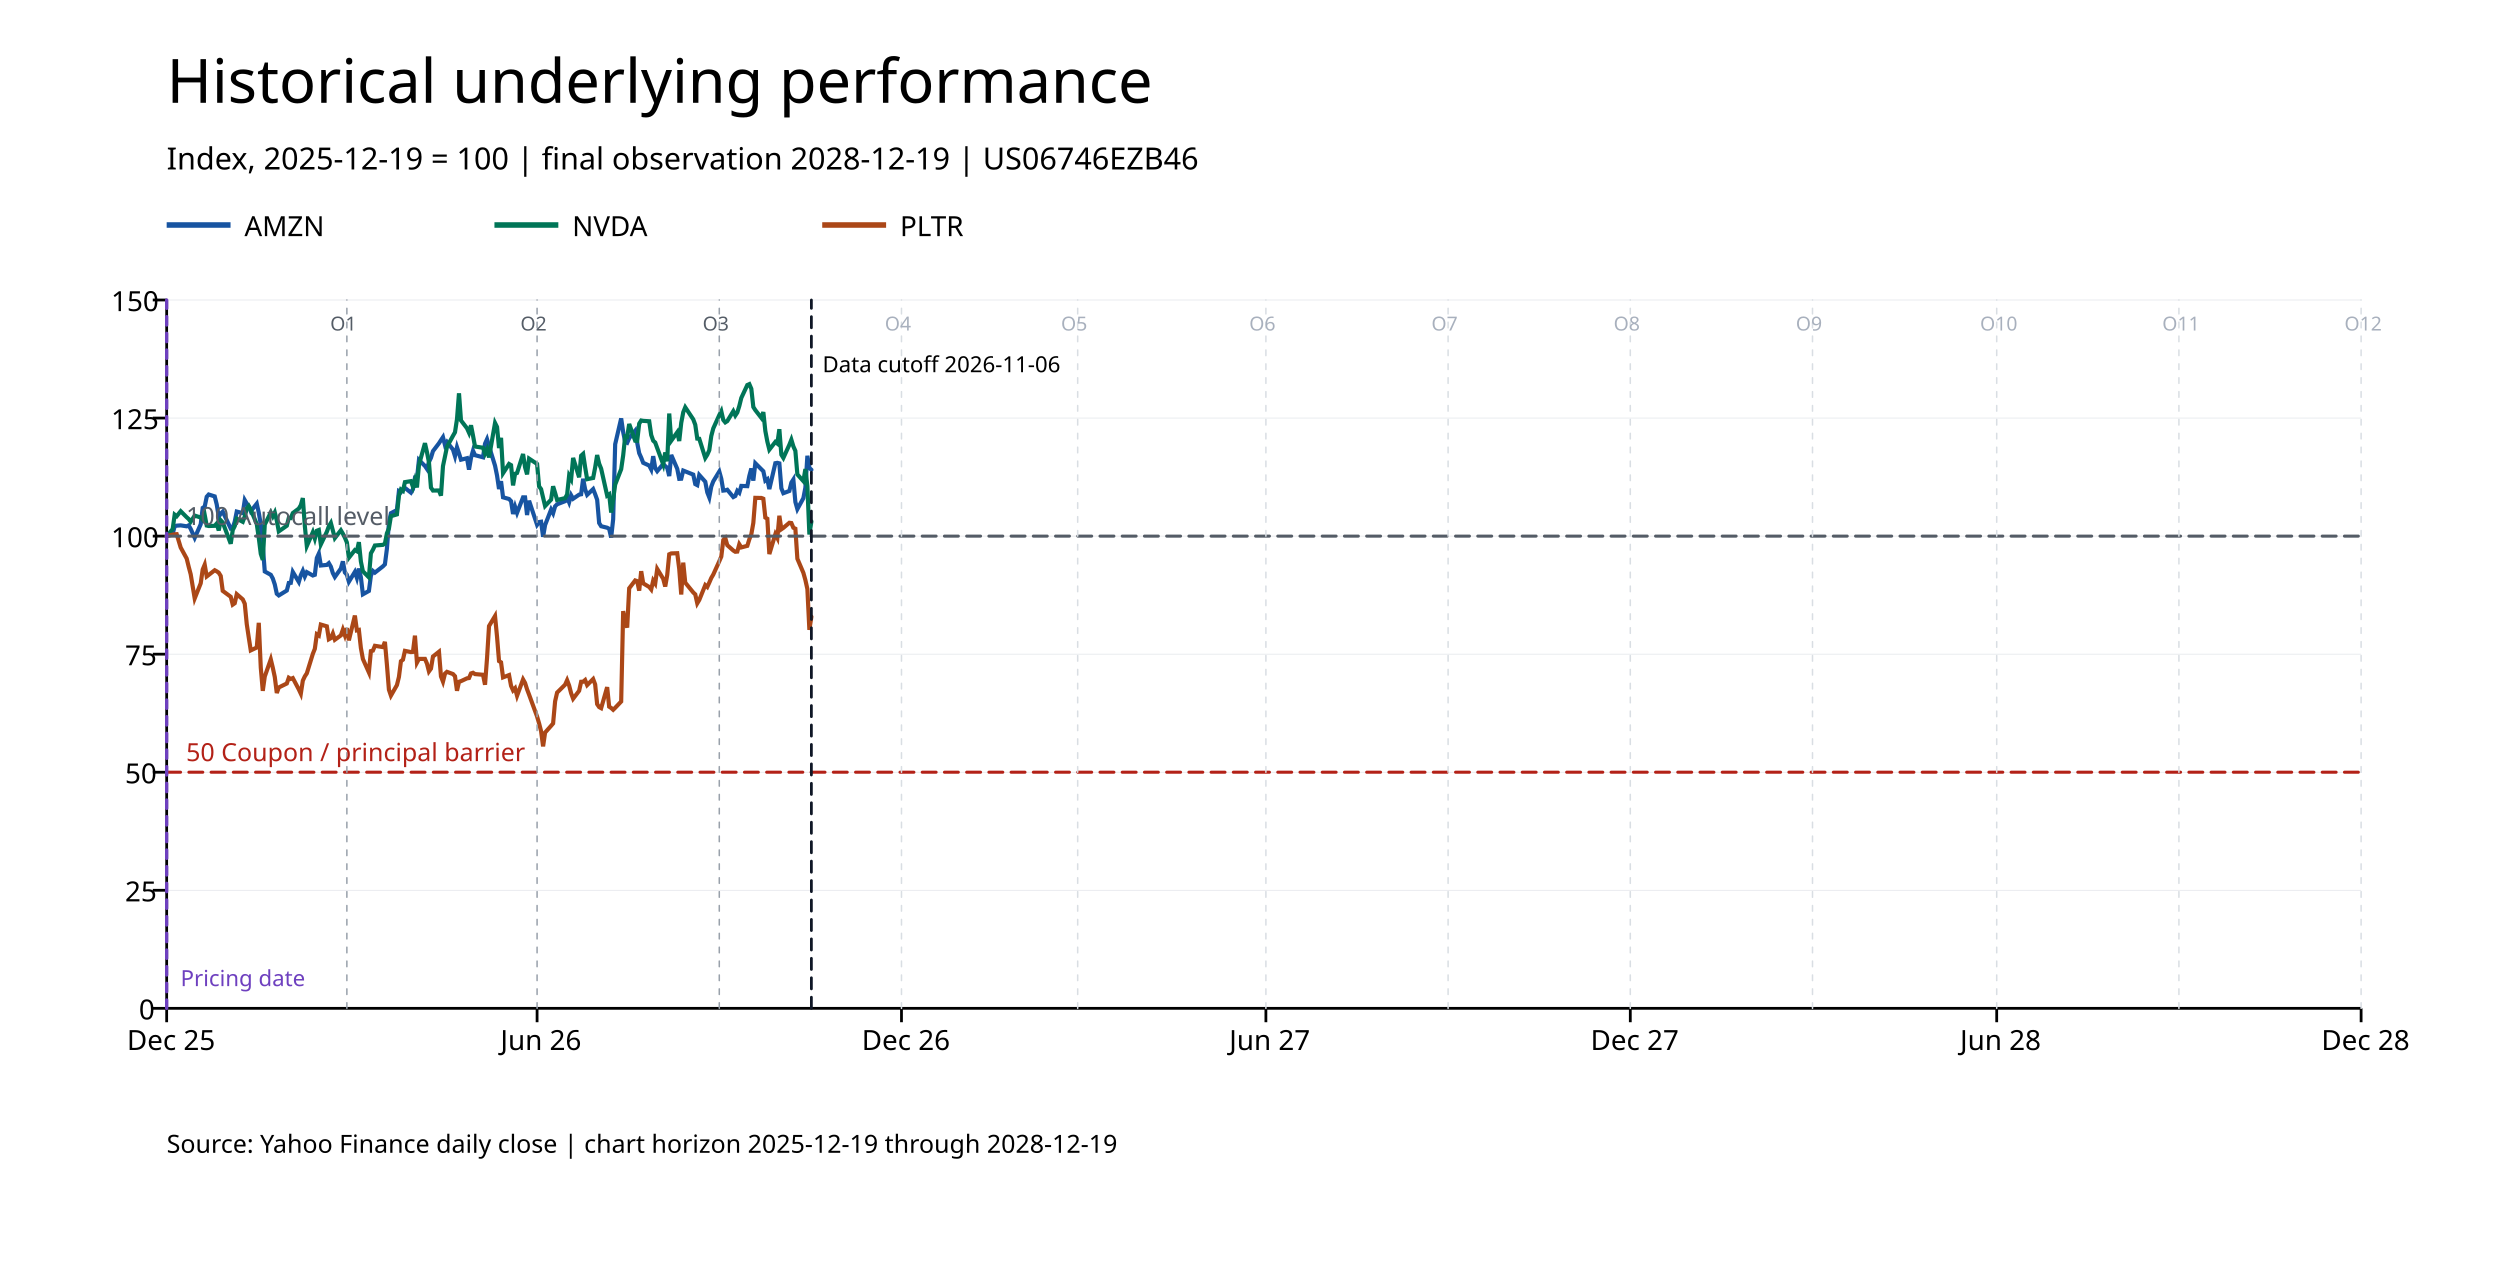
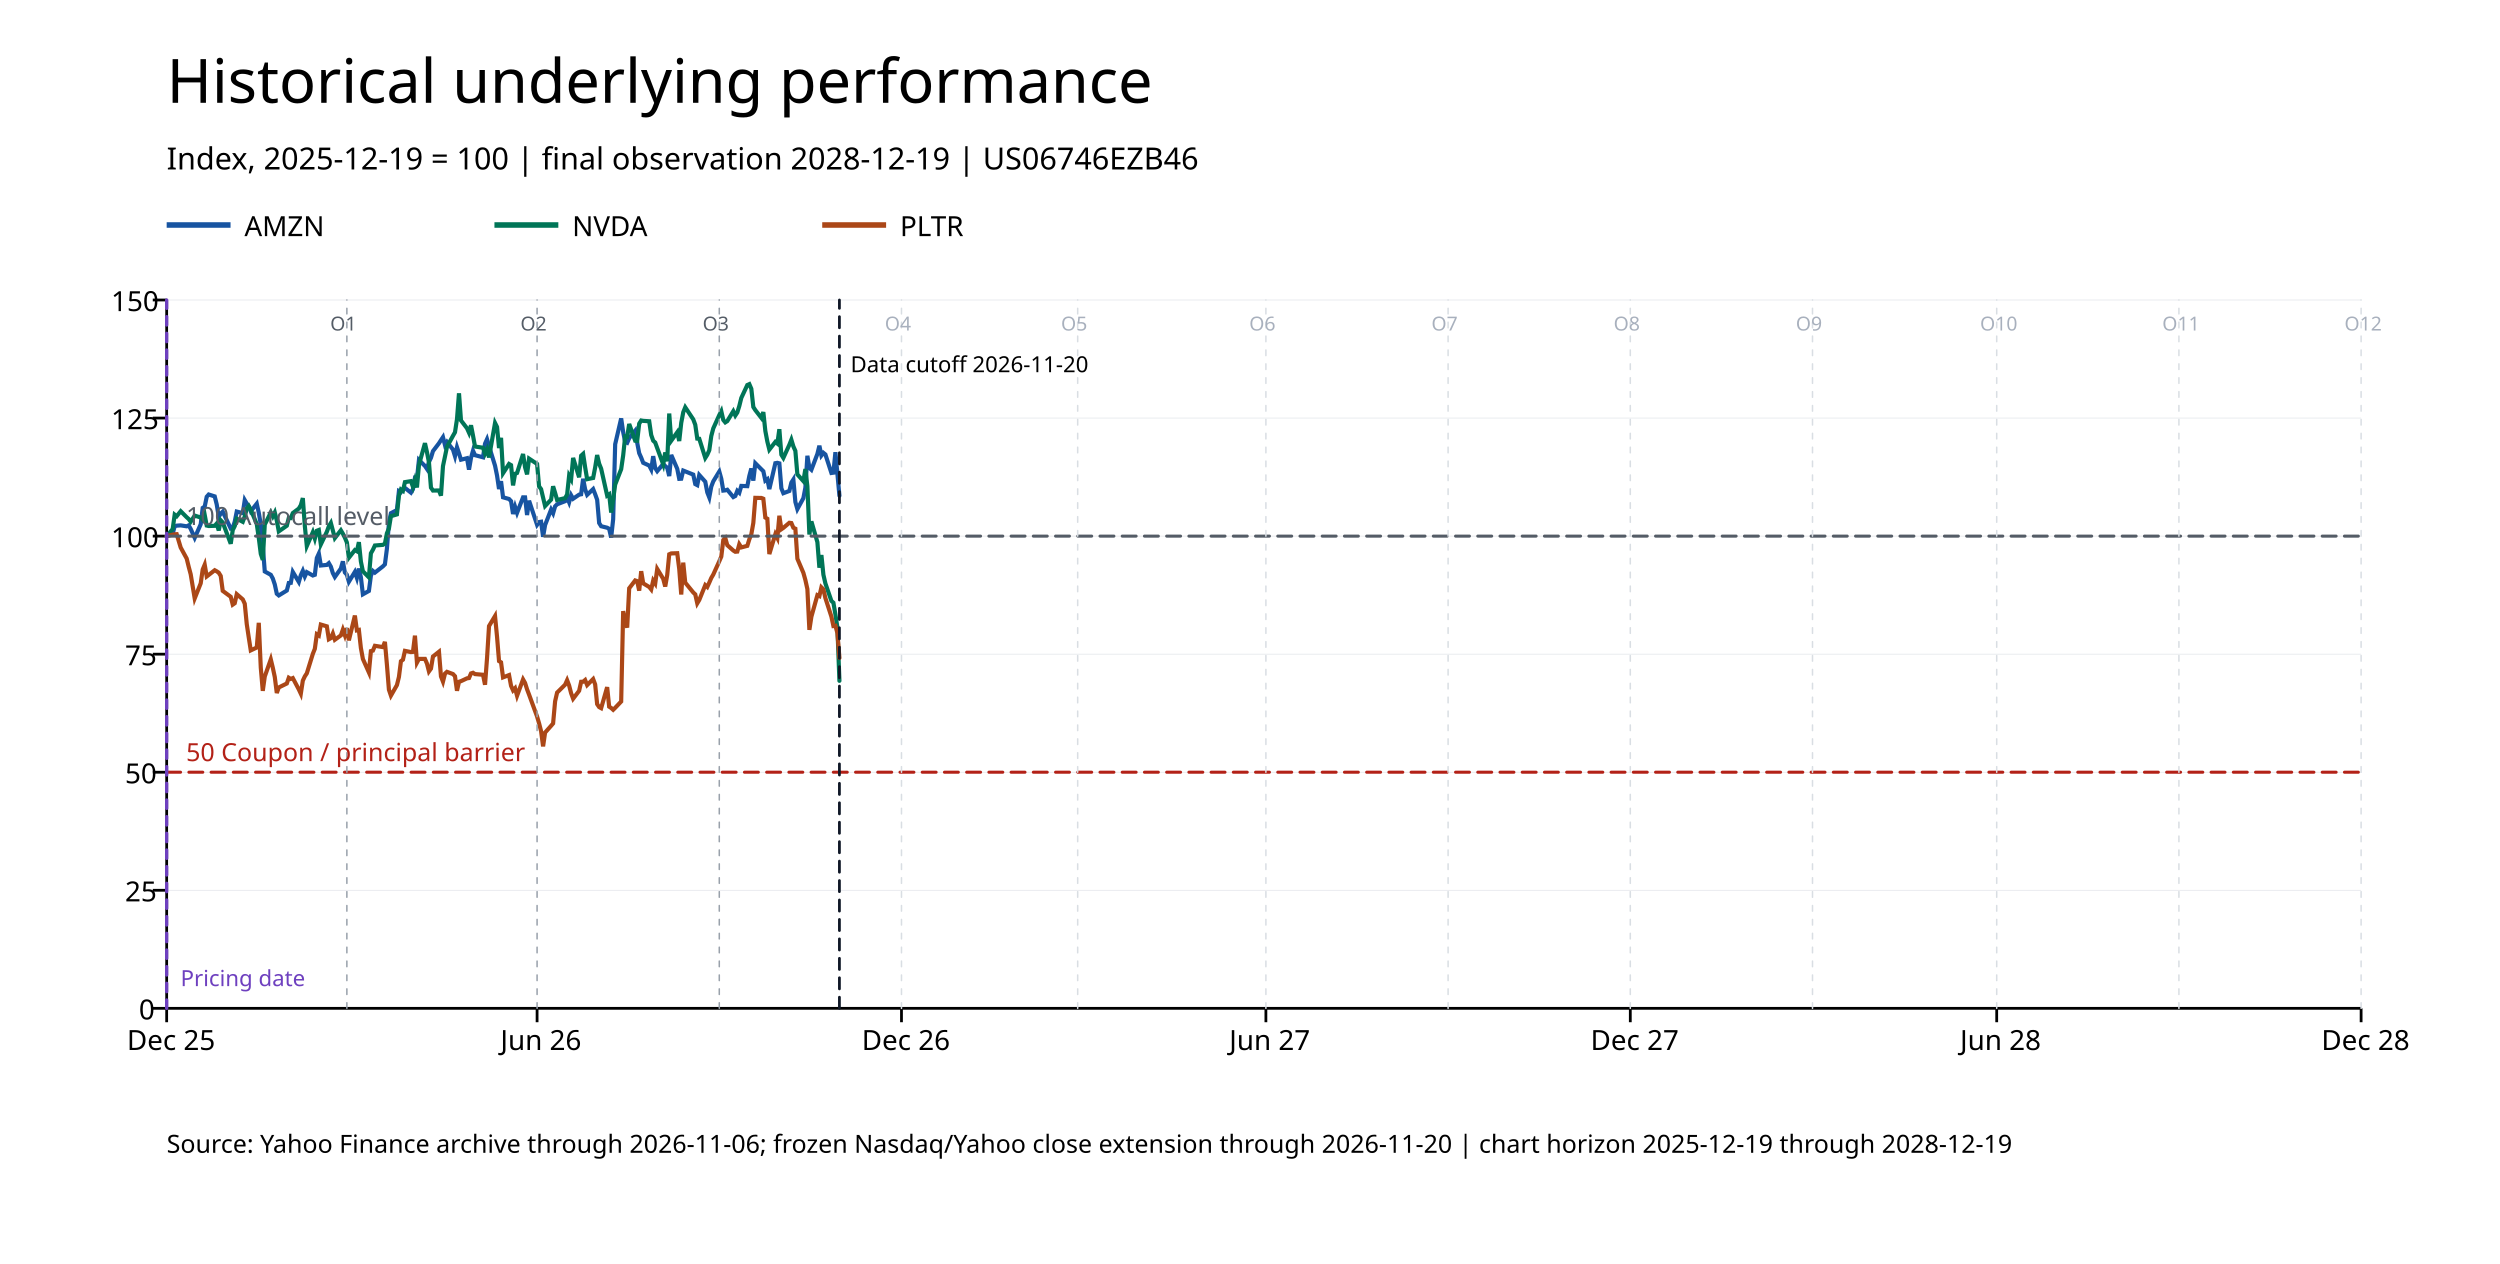
<svg xmlns="http://www.w3.org/2000/svg" width="900" height="455" preserveAspectRatio="xMinYMin meet" viewBox="0 0 900 455" version="1.0" fill-rule="evenodd">
  <clipPath id="clip">
    <rect x="0" y="0" width="900" height="455" />
  </clipPath>
  <g id="group" transform="scale(1,-1) translate(0,-455)" style="clip-path: url(#clip)">
    <g transform="">
      <rect x="0" y="0" width="900" height="455" style="stroke: none; stroke-linecap: butt; stroke-width: 1; fill: rgb(100%,100%,100%); fill-rule: evenodd;" />
      <text x="60" y="418" style="font-family: Helvetica-Bold; font-size: 22px;fill: rgb(0%,0%,0%); stroke:none;" transform="translate(0,836) scale(1,-1)">Historical underlying performance</text>
      <text x="60" y="394" style="font-family: Times-Roman; font-size: 11px;fill: rgb(0%,0%,0%); stroke:none;" transform="translate(0,788) scale(1,-1)">Index, 2025-12-19 = 100   |   final observation 2028-12-19   |   US06746EZB46</text>
      <path d="M 60,374 L 83,374 Z" style="stroke: rgb(9%,33%,63%); stroke-linecap: butt; stroke-width: 2;" />
      <text x="88" y="370" style="font-family: Times-Roman; font-size: 10px;fill: rgb(0%,0%,0%); stroke:none;" transform="translate(0,740) scale(1,-1)">AMZN</text>
      <path d="M 178,374 L 201,374 Z" style="stroke: rgb(0%,46%,34%); stroke-linecap: butt; stroke-width: 2;" />
      <text x="206" y="370" style="font-family: Times-Roman; font-size: 10px;fill: rgb(0%,0%,0%); stroke:none;" transform="translate(0,740) scale(1,-1)">NVDA</text>
      <path d="M 296,374 L 319,374 Z" style="stroke: rgb(67%,28%,9%); stroke-linecap: butt; stroke-width: 2;" />
      <text x="324" y="370" style="font-family: Times-Roman; font-size: 10px;fill: rgb(0%,0%,0%); stroke:none;" transform="translate(0,740) scale(1,-1)">PLTR</text>
      <g transform="">
        <g transform="">
          <g transform="">
            <path d="M 60,92 L 850,92 Z" style="stroke: rgb(0%,0%,0%); stroke-linecap: butt; stroke-width: 1;" />
          </g>
          <g transform="">
            <path d="M 60,92 L 60,87 Z" style="stroke: rgb(0%,0%,0%); stroke-linecap: butt; stroke-width: 1;" />
            <path d="M 193.349,92 L 193.349,87 Z" style="stroke: rgb(0%,0%,0%); stroke-linecap: butt; stroke-width: 1;" />
            <path d="M 324.535,92 L 324.535,87 Z" style="stroke: rgb(0%,0%,0%); stroke-linecap: butt; stroke-width: 1;" />
            <path d="M 455.721,92 L 455.721,87 Z" style="stroke: rgb(0%,0%,0%); stroke-linecap: butt; stroke-width: 1;" />
            <path d="M 586.907,92 L 586.907,87 Z" style="stroke: rgb(0%,0%,0%); stroke-linecap: butt; stroke-width: 1;" />
            <path d="M 718.814,92 L 718.814,87 Z" style="stroke: rgb(0%,0%,0%); stroke-linecap: butt; stroke-width: 1;" />
            <path d="M 850,92 L 850,87 Z" style="stroke: rgb(0%,0%,0%); stroke-linecap: butt; stroke-width: 1;" />
          </g>
          <g transform="">
            <g transform=" matrix(1,0,0,1,60,87)">
              <text x="-14.3" y="-10.0" style="font-family: Times-Roman; font-size: 10px;fill: rgb(0%,0%,0%); stroke:none;" transform="translate(0,-20) scale(1,-1)">Dec 25</text>
            </g>
            <g transform=" matrix(1,0,0,1,193.3485,87)">
              <text x="-13.195" y="-10.0" style="font-family: Times-Roman; font-size: 10px;fill: rgb(0%,0%,0%); stroke:none;" transform="translate(0,-20) scale(1,-1)">Jun 26</text>
            </g>
            <g transform=" matrix(1,0,0,1,324.5347,87)">
              <text x="-14.3" y="-10.0" style="font-family: Times-Roman; font-size: 10px;fill: rgb(0%,0%,0%); stroke:none;" transform="translate(0,-20) scale(1,-1)">Dec 26</text>
            </g>
            <g transform=" matrix(1,0,0,1,455.7208,87)">
              <text x="-13.195" y="-10.0" style="font-family: Times-Roman; font-size: 10px;fill: rgb(0%,0%,0%); stroke:none;" transform="translate(0,-20) scale(1,-1)">Jun 27</text>
            </g>
            <g transform=" matrix(1,0,0,1,586.9069,87)">
              <text x="-14.3" y="-10.0" style="font-family: Times-Roman; font-size: 10px;fill: rgb(0%,0%,0%); stroke:none;" transform="translate(0,-20) scale(1,-1)">Dec 27</text>
            </g>
            <g transform=" matrix(1,0,0,1,718.8139,87)">
              <text x="-13.195" y="-10.0" style="font-family: Times-Roman; font-size: 10px;fill: rgb(0%,0%,0%); stroke:none;" transform="translate(0,-20) scale(1,-1)">Jun 28</text>
            </g>
            <g transform=" matrix(1,0,0,1,850,87)">
              <text x="-14.3" y="-10.0" style="font-family: Times-Roman; font-size: 10px;fill: rgb(0%,0%,0%); stroke:none;" transform="translate(0,-20) scale(1,-1)">Dec 28</text>
            </g>
          </g>
        </g>
        <g transform="">
          <g transform="">
            <path d="M 60,92 L 60,347 Z" style="stroke: rgb(0%,0%,0%); stroke-linecap: butt; stroke-width: 1;" />
          </g>
          <g transform="">
            <path d="M 60,92 L 55,92 Z" style="stroke: rgb(0%,0%,0%); stroke-linecap: butt; stroke-width: 1;" />
            <path d="M 60,134.5 L 55,134.5 Z" style="stroke: rgb(0%,0%,0%); stroke-linecap: butt; stroke-width: 1;" />
            <path d="M 60,177 L 55,177 Z" style="stroke: rgb(0%,0%,0%); stroke-linecap: butt; stroke-width: 1;" />
            <path d="M 60,219.5 L 55,219.5 Z" style="stroke: rgb(0%,0%,0%); stroke-linecap: butt; stroke-width: 1;" />
            <path d="M 60,262 L 55,262 Z" style="stroke: rgb(0%,0%,0%); stroke-linecap: butt; stroke-width: 1;" />
            <path d="M 60,304.5 L 55,304.5 Z" style="stroke: rgb(0%,0%,0%); stroke-linecap: butt; stroke-width: 1;" />
            <path d="M 60,347 L 55,347 Z" style="stroke: rgb(0%,0%,0%); stroke-linecap: butt; stroke-width: 1;" />
          </g>
          <g transform="">
            <g transform=" matrix(1,0,0,1,55,92)">
              <text x="-5.0" y="-4.0" style="font-family: Times-Roman; font-size: 10px;fill: rgb(0%,0%,0%); stroke:none;" transform="translate(0,-8) scale(1,-1)">0</text>
            </g>
            <g transform=" matrix(1,0,0,1,55,134.5)">
              <text x="-10.0" y="-4.0" style="font-family: Times-Roman; font-size: 10px;fill: rgb(0%,0%,0%); stroke:none;" transform="translate(0,-8) scale(1,-1)">25</text>
            </g>
            <g transform=" matrix(1,0,0,1,55,177)">
              <text x="-10.0" y="-4.0" style="font-family: Times-Roman; font-size: 10px;fill: rgb(0%,0%,0%); stroke:none;" transform="translate(0,-8) scale(1,-1)">50</text>
            </g>
            <g transform=" matrix(1,0,0,1,55,219.5)">
              <text x="-10.0" y="-4.0" style="font-family: Times-Roman; font-size: 10px;fill: rgb(0%,0%,0%); stroke:none;" transform="translate(0,-8) scale(1,-1)">75</text>
            </g>
            <g transform=" matrix(1,0,0,1,55,262)">
              <text x="-15.0" y="-4.0" style="font-family: Times-Roman; font-size: 10px;fill: rgb(0%,0%,0%); stroke:none;" transform="translate(0,-8) scale(1,-1)">100</text>
            </g>
            <g transform=" matrix(1,0,0,1,55,304.5)">
              <text x="-15.0" y="-4.0" style="font-family: Times-Roman; font-size: 10px;fill: rgb(0%,0%,0%); stroke:none;" transform="translate(0,-8) scale(1,-1)">125</text>
            </g>
            <g transform=" matrix(1,0,0,1,55,347)">
              <text x="-15.0" y="-4.0" style="font-family: Times-Roman; font-size: 10px;fill: rgb(0%,0%,0%); stroke:none;" transform="translate(0,-8) scale(1,-1)">150</text>
            </g>
          </g>
        </g>
        <path d="M 60,134.5 L 850,134.5 Z" style="stroke: rgb(88%,89%,91%); stroke-linecap: butt; stroke-width: 0.25;" />
        <path d="M 60,177 L 850,177 Z" style="stroke: rgb(88%,89%,91%); stroke-linecap: butt; stroke-width: 0.25;" />
        <path d="M 60,219.5 L 850,219.5 Z" style="stroke: rgb(88%,89%,91%); stroke-linecap: butt; stroke-width: 0.25;" />
        <path d="M 60,262 L 850,262 Z" style="stroke: rgb(88%,89%,91%); stroke-linecap: butt; stroke-width: 0.25;" />
        <path d="M 60,304.5 L 850,304.5 Z" style="stroke: rgb(88%,89%,91%); stroke-linecap: butt; stroke-width: 0.25;" />
        <path d="M 60,347 L 850,347 Z" style="stroke: rgb(88%,89%,91%); stroke-linecap: butt; stroke-width: 0.25;" />
        <g transform="">
-           <polyline points="60 262, 62.162 262.808, 62.883 265.582, 63.604 265.761, 65.046 265.866, 67.208 265.529, 67.929 265.873, 68.65 264.595, 70.091 261.364, 72.254 266.27, 72.974 272.154, 73.695 272.625, 74.416 276.162, 75.137 276.977, 77.299 276.297, 78.02 273.403, 78.741 268.954, 79.462 270.098, 80.182 270.801, 83.066 264.729, 83.787 264.961, 84.507 267.227, 85.228 270.831, 87.391 270.277, 88.111 274.958, 88.832 273.71, 89.553 272.753, 90.274 270.936, 92.436 273.672, 93.157 270.427, 93.878 266.217, 94.599 258.515, 95.319 249.266, 97.482 248.07, 98.203 246.754, 98.923 244.6, 99.644 241.25, 100.365 240.644, 103.248 242.409, 103.969 245.131, 104.69 245.183, 105.411 249.109, 107.573 245.49, 108.294 247.95, 109.015 249.505, 109.735 247.471, 110.456 249.027, 112.619 247.823, 113.339 248.077, 114.06 254.126, 114.781 255.712, 115.502 251.427, 117.664 251.636, 118.385 252.264, 119.106 251.008, 119.827 248.675, 120.547 247.284, 122.71 250.328, 123.431 252.915, 124.151 248.929, 124.872 248.099, 125.593 245.565, 127.755 249.131, 128.476 246.963, 129.197 250.305, 129.918 247.187, 130.639 241.056, 132.801 242.26, 133.522 247.733, 134.243 249.453, 134.964 248.855, 137.847 251.113, 138.567 251.846, 139.288 257.439, 140.009 266.711, 140.73 270.248, 142.892 271.377, 143.613 278.204, 144.334 277.815, 145.055 278.712, 145.775 279.355, 147.938 277.65, 148.659 278.869, 149.38 282.944, 150.1 282.735, 150.821 289.397, 152.984 287.251, 153.704 286.19, 154.425 288.687, 155.146 290.197, 155.867 292.59, 158.029 295.424, 158.75 296.546, 159.471 297.623, 160.192 294.766, 160.912 295.895, 163.075 293.136, 163.796 290.766, 164.516 293.989, 165.237 291.813, 165.958 289.51, 168.12 290.048, 168.841 285.92, 169.562 290.16, 170.283 292.74, 171.004 291.14, 173.887 290.37, 174.608 295.275, 175.328 296.882, 176.049 294.37, 178.212 287.356, 178.933 283.812, 179.653 278.951, 180.374 281.77, 181.095 275.968, 183.257 275.362, 183.978 274.592, 184.699 269.964, 185.42 272.588, 186.141 270.375, 188.303 275.96, 189.024 275.945, 189.744 269.59, 190.465 274.742, 193.349 266.068, 194.069 267.055, 194.79 267.174, 195.511 261.746, 196.232 265.993, 198.394 271.564, 199.115 270.218, 199.836 272.73, 200.557 273.455, 203.44 274.57, 204.161 275.93, 204.881 274.166, 205.602 276.723, 206.323 275.452, 208.485 276.925, 209.206 277.06, 209.927 282.645, 210.648 278.854, 211.369 276.865, 213.531 278.929, 214.252 277.104, 214.973 275.086, 215.693 266.718, 216.414 265.559, 218.577 265.021, 219.297 264.625, 220.018 261.477, 220.739 268.094, 221.46 295.073, 223.622 304.375, 224.343 299.44, 225.064 295.873, 225.785 295.581, 226.506 297.241, 228.668 299.941, 229.389 295.589, 230.109 291.858, 230.83 290.25, 231.551 288.395, 233.714 287.393, 234.434 286.003, 235.155 290.781, 235.876 286.496, 236.597 285.389, 238.759 287.962, 239.48 287.207, 240.201 286.623, 240.922 283.617, 241.642 291.222, 243.805 286.242, 244.525 282.615, 245.246 282.66, 245.967 285.591, 246.688 285.3, 249.571 284.148, 250.292 280.731, 251.013 280.35, 251.734 284.006, 253.896 281.584, 254.617 277.755, 255.338 275.916, 256.058 279.826, 256.779 281.711, 258.942 285.255, 259.662 282.66, 260.383 278.391, 261.104 278.473, 261.825 278.69, 263.987 276.058, 264.708 276.446, 265.429 278.301, 266.15 277.613, 266.87 280.073, 269.033 279.983, 269.754 283.64, 270.474 286.354, 271.195 281.972, 271.916 288.231, 274.079 286.062, 274.799 285.352, 275.52 281.987, 276.241 282.496, 276.962 278.936, 279.124 288.246, 279.845 288.38, 280.566 288.186, 281.286 279.221, 282.007 277.441, 284.17 278.256, 284.89 281.255, 285.611 282.376, 286.332 274.293, 287.053 271.721, 289.215 275.669, 289.936 279.452, 290.657 290.923, 291.378 286.571, 292.099 285.89" style="stroke: rgb(9%,33%,63%); stroke-linecap: round; stroke-width: 1.5; fill: None; fill-rule: evenodd;" />
-           <polyline points="60 262, 62.162 264.536, 62.883 269.721, 63.604 269.157, 65.046 270.961, 67.208 268.791, 67.929 268.152, 68.65 267.175, 70.091 269.383, 72.254 268.697, 72.974 267.87, 73.695 269.627, 74.416 265.804, 75.137 265.635, 77.299 265.71, 78.02 266.527, 78.741 264.019, 79.462 267.692, 80.182 266.922, 83.066 259.257, 83.787 264.188, 84.507 265.616, 85.228 268.274, 87.391 267.147, 88.111 269.073, 88.832 271.891, 89.553 272.82, 90.274 271.524, 92.436 266.339, 93.157 261.389, 93.878 255.613, 94.599 253.443, 95.319 266.152, 97.482 270.5, 98.203 269.092, 98.923 270.51, 99.644 267.589, 100.365 263.709, 103.248 265.738, 103.969 268.566, 104.69 268.49, 105.411 270.294, 107.573 271.919, 108.294 273.14, 109.015 275.685, 109.735 265.663, 110.456 258.431, 112.619 263.399, 113.339 261.117, 114.06 263.925, 114.781 264.207, 115.502 259.022, 117.664 263.559, 118.385 265.55, 119.106 266.734, 119.827 264.019, 120.547 261.305, 122.71 264.095, 123.431 262.883, 124.151 261.446, 124.872 259.718, 125.593 254.213, 127.755 256.975, 128.476 256.562, 129.197 259.83, 129.918 252.842, 130.639 249.348, 132.801 247.141, 133.522 255.81, 134.243 257.078, 134.964 258.619, 137.847 258.853, 138.567 259.286, 139.288 263.024, 140.009 264.743, 140.73 269.176, 142.892 269.815, 143.613 276.578, 144.334 278.794, 145.055 278.306, 145.775 281.434, 147.938 281.791, 148.659 279.743, 149.38 282.204, 150.1 279.517, 150.821 287.623, 152.984 295.457, 153.704 292.226, 154.425 288.544, 155.146 279.452, 155.867 278.4, 158.029 278.428, 158.75 276.568, 159.471 287.21, 160.192 290.657, 160.912 294.133, 163.075 298.115, 163.796 299.374, 164.516 304.117, 165.237 313.425, 165.958 303.638, 168.12 300.82, 168.841 299.214, 169.562 301.901, 170.283 298.181, 171.004 294.255, 173.887 293.813, 174.608 291.691, 175.328 293.24, 176.049 290.319, 178.212 302.736, 178.933 301.29, 179.653 293.71, 180.374 297.383, 181.095 284.646, 183.257 287.971, 183.978 287.548, 184.699 280.25, 185.42 284.43, 186.141 284.731, 188.303 291.55, 189.024 286.816, 189.744 284.223, 190.465 289.897, 193.349 287.98, 194.069 279.893, 194.79 278.916, 195.511 275.854, 196.232 272.839, 198.394 275.131, 199.115 279.94, 199.836 277.583, 200.557 275, 203.44 275.676, 204.161 276.972, 204.881 283.726, 205.602 282.467, 206.323 290.15, 208.485 283.171, 209.206 290.939, 209.927 291.597, 210.648 286.806, 211.369 282.495, 213.531 282.937, 214.252 286.703, 214.973 291.183, 215.693 288.084, 216.414 286.28, 218.577 276.578, 219.297 277.047, 220.018 270.472, 220.739 275.197, 221.46 280.56, 223.622 286.092, 224.343 291.071, 225.064 297.909, 225.785 297.693, 226.506 302.361, 228.668 296.34, 229.389 296.293, 230.109 302.483, 230.83 303.619, 231.551 303.488, 233.714 303.347, 234.434 298.397, 235.155 296.349, 235.876 295.683, 236.597 293.682, 238.759 287.821, 239.48 292.113, 240.201 288.929, 240.922 306.137, 241.642 296.34, 243.805 299.374, 244.525 296.237, 245.246 302.784, 245.967 306.578, 246.688 308.372, 249.571 304.023, 250.292 302.088, 251.013 297.101, 251.734 297.035, 253.896 290.15, 254.617 291.287, 255.338 292.912, 256.058 298.021, 256.779 300.773, 258.942 305.573, 259.662 306.973, 260.383 303.817, 261.104 302.943, 261.825 303.403, 263.987 306.963, 264.708 305.413, 265.429 306.512, 266.15 308.842, 266.87 311.744, 269.033 316.394, 269.754 316.713, 270.474 315.05, 271.195 308.485, 271.916 307.358, 274.079 304.577, 274.799 306.644, 275.52 299.862, 276.241 296.039, 276.962 293.128, 279.124 295.908, 279.845 295.326, 280.566 300.492, 281.286 291.324, 282.007 290.15, 284.17 294.884, 284.89 296.706, 285.611 294.302, 286.332 292.686, 287.053 284.214, 289.215 281.791, 289.936 286.139, 290.657 279.978, 291.378 262.573, 292.099 267.307" style="stroke: rgb(0%,46%,34%); stroke-linecap: round; stroke-width: 1.5; fill: None; fill-rule: evenodd;" />
-           <polyline points="60 262, 62.162 262.527, 62.883 262.659, 63.604 262.695, 65.046 257.895, 67.208 253.912, 67.929 250.976, 68.65 248.26, 70.091 239.565, 72.254 244.998, 72.974 249.983, 73.695 251.715, 74.416 247.477, 75.137 248.031, 77.299 249.719, 78.02 249.323, 78.741 248.831, 79.462 247.662, 80.182 242.291, 83.066 240.154, 83.787 237.341, 84.507 237.842, 85.228 241.095, 87.391 239.223, 88.111 237.667, 88.832 230.326, 89.553 225.5, 90.274 220.867, 92.436 221.895, 93.157 230.792, 93.878 214.669, 94.599 206.292, 95.319 211.469, 97.482 217.632, 98.203 214.643, 98.923 211.276, 99.644 205.518, 100.365 207.522, 103.248 208.938, 103.969 211.012, 104.69 210.582, 105.411 210.889, 107.573 206.81, 108.294 205.263, 109.015 209.966, 109.735 211.505, 110.456 212.603, 112.619 219.619, 113.339 221.421, 114.06 226.669, 114.781 226.212, 115.502 230.159, 117.664 229.517, 118.385 224.867, 119.106 225.271, 119.827 226.942, 120.547 224.7, 122.71 226.256, 123.431 228.331, 124.151 226.3, 124.872 228.858, 125.593 224.463, 127.755 233.394, 128.476 228.067, 129.197 228.225, 129.918 221.72, 130.639 217.764, 132.801 212.92, 133.522 220.595, 134.243 220.779, 134.964 222.511, 137.847 222.045, 138.567 223.926, 139.288 215.742, 140.009 206.714, 140.73 204.577, 142.892 208.366, 143.613 211.294, 144.334 216.964, 145.055 217.5, 145.775 220.691, 147.938 220.252, 148.659 220.322, 149.38 226.168, 150.1 216.454, 150.821 217.79, 152.984 217.799, 153.704 216.111, 154.425 213.289, 155.146 214.291, 155.867 218.652, 158.029 220.375, 158.75 211.478, 159.471 209.614, 160.192 212.48, 160.912 213.14, 163.075 212.34, 163.796 211.557, 164.516 206.327, 165.237 209.562, 165.958 209.79, 168.12 210.801, 168.841 210.907, 169.562 212.568, 170.283 212.797, 171.004 212.331, 173.887 212.085, 174.608 208.489, 175.328 218.01, 176.049 229.614, 178.212 233.227, 178.933 225.772, 179.653 217.008, 180.374 216.568, 181.095 211.144, 183.257 211.97, 183.978 208.102, 184.699 206.467, 185.42 207.232, 186.141 204.516, 188.303 210.423, 189.024 209.14, 189.744 206.837, 190.465 204.938, 193.349 197.052, 194.069 194.591, 194.79 191.778, 195.511 186.301, 196.232 191.277, 198.394 193.712, 199.115 194.564, 199.836 202.529, 200.557 205.667, 203.44 208.516, 204.161 210.124, 204.881 208.234, 205.602 205.439, 206.323 203.461, 208.485 206.318, 209.206 209.553, 209.927 209.588, 210.648 210.186, 211.369 208.375, 213.531 210.546, 214.252 208.621, 214.973 201.509, 215.693 200.454, 216.414 200.059, 218.577 207.628, 219.297 200.595, 220.018 200.129, 220.739 199.478, 221.46 200.182, 223.622 202.459, 224.343 234.994, 225.064 231.275, 225.785 229.069, 226.506 243.214, 228.668 246.044, 229.389 245.789, 230.109 242.361, 230.83 249.367, 231.551 244.998, 233.714 243.688, 234.434 242.8, 235.155 246.009, 235.876 244.928, 236.597 250.185, 238.759 246.625, 239.48 243.847, 240.201 248.04, 240.922 255.451, 241.642 255.767, 243.805 255.846, 244.525 250.167, 245.246 240.972, 245.967 252.462, 246.688 245.253, 249.571 241.71, 250.292 241.034, 251.013 237.807, 251.734 239.012, 253.896 244.357, 254.617 243.697, 255.338 245.262, 256.058 246.932, 256.779 248.163, 258.942 252.954, 259.662 254.624, 260.383 260.602, 261.104 261.305, 261.825 258.738, 263.987 256.813, 264.708 256.365, 265.429 256.435, 266.15 259.064, 266.87 257.93, 269.033 258.501, 269.754 260.848, 270.474 262.651, 271.195 266.747, 271.916 275.776, 274.079 275.731, 274.799 275.441, 275.52 268.672, 276.241 268.259, 276.962 255.539, 279.124 262.677, 279.845 261.314, 280.566 269.332, 281.286 264.47, 282.007 264.963, 284.17 266.8, 284.89 266.703, 285.611 265.015, 286.332 264.673, 287.053 253.851, 289.215 248.778, 289.936 246.194, 290.657 242.941, 291.378 228.251, 292.099 232.99" style="stroke: rgb(67%,28%,9%); stroke-linecap: round; stroke-width: 1.5; fill: None; fill-rule: evenodd;" />
+           <polyline points="60 262, 62.162 262.808, 62.883 265.582, 63.604 265.761, 65.046 265.866, 67.208 265.529, 67.929 265.873, 68.65 264.595, 70.091 261.364, 72.254 266.27, 72.974 272.154, 73.695 272.625, 74.416 276.162, 75.137 276.977, 77.299 276.297, 78.02 273.403, 78.741 268.954, 79.462 270.098, 80.182 270.801, 83.066 264.729, 83.787 264.961, 84.507 267.227, 85.228 270.831, 87.391 270.277, 88.111 274.958, 88.832 273.71, 89.553 272.753, 90.274 270.936, 92.436 273.672, 93.157 270.427, 93.878 266.217, 94.599 258.515, 95.319 249.266, 97.482 248.07, 98.203 246.754, 98.923 244.6, 99.644 241.25, 100.365 240.644, 103.248 242.409, 103.969 245.131, 104.69 245.183, 105.411 249.109, 107.573 245.49, 108.294 247.95, 109.015 249.505, 109.735 247.471, 110.456 249.027, 112.619 247.823, 113.339 248.077, 114.06 254.126, 114.781 255.712, 115.502 251.427, 117.664 251.636, 118.385 252.264, 119.106 251.008, 119.827 248.675, 120.547 247.284, 122.71 250.328, 123.431 252.915, 124.151 248.929, 124.872 248.099, 125.593 245.565, 127.755 249.131, 128.476 246.963, 129.197 250.305, 129.918 247.187, 130.639 241.056, 132.801 242.26, 133.522 247.733, 134.243 249.453, 134.964 248.855, 137.847 251.113, 138.567 251.846, 139.288 257.439, 140.009 266.711, 140.73 270.248, 142.892 271.377, 143.613 278.204, 144.334 277.815, 145.055 278.712, 145.775 279.355, 147.938 277.65, 148.659 278.869, 149.38 282.944, 150.1 282.735, 150.821 289.397, 152.984 287.251, 153.704 286.19, 154.425 288.687, 155.146 290.197, 155.867 292.59, 158.029 295.424, 158.75 296.546, 159.471 297.623, 160.192 294.766, 160.912 295.895, 163.075 293.136, 163.796 290.766, 164.516 293.989, 165.237 291.813, 165.958 289.51, 168.12 290.048, 168.841 285.92, 169.562 290.16, 170.283 292.74, 171.004 291.14, 173.887 290.37, 174.608 295.275, 175.328 296.882, 176.049 294.37, 178.212 287.356, 178.933 283.812, 179.653 278.951, 180.374 281.77, 181.095 275.968, 183.257 275.362, 183.978 274.592, 184.699 269.964, 185.42 272.588, 186.141 270.375, 188.303 275.96, 189.024 275.945, 189.744 269.59, 190.465 274.742, 193.349 266.068, 194.069 267.055, 194.79 267.174, 195.511 261.746, 196.232 265.993, 198.394 271.564, 199.115 270.218, 199.836 272.73, 200.557 273.455, 203.44 274.57, 204.161 275.93, 204.881 274.166, 205.602 276.723, 206.323 275.452, 208.485 276.925, 209.206 277.06, 209.927 282.645, 210.648 278.854, 211.369 276.865, 213.531 278.929, 214.252 277.104, 214.973 275.086, 215.693 266.718, 216.414 265.559, 218.577 265.021, 219.297 264.625, 220.018 261.477, 220.739 268.094, 221.46 295.073, 223.622 304.375, 224.343 299.44, 225.064 295.873, 225.785 295.581, 226.506 297.241, 228.668 299.941, 229.389 295.589, 230.109 291.858, 230.83 290.25, 231.551 288.395, 233.714 287.393, 234.434 286.003, 235.155 290.781, 235.876 286.496, 236.597 285.389, 238.759 287.962, 239.48 287.207, 240.201 286.623, 240.922 283.617, 241.642 291.222, 243.805 286.242, 244.525 282.615, 245.246 282.66, 245.967 285.591, 246.688 285.3, 249.571 284.148, 250.292 280.731, 251.013 280.35, 251.734 284.006, 253.896 281.584, 254.617 277.755, 255.338 275.916, 256.058 279.826, 256.779 281.711, 258.942 285.255, 259.662 282.66, 260.383 278.391, 261.104 278.473, 261.825 278.69, 263.987 276.058, 264.708 276.446, 265.429 278.301, 266.15 277.613, 266.87 280.073, 269.033 279.983, 269.754 283.64, 270.474 286.354, 271.195 281.972, 271.916 288.231, 274.079 286.062, 274.799 285.352, 275.52 281.987, 276.241 282.496, 276.962 278.936, 279.124 288.246, 279.845 288.38, 280.566 288.186, 281.286 279.221, 282.007 277.441, 284.17 278.256, 284.89 281.255, 285.611 282.376, 286.332 274.293, 287.053 271.721, 289.215 275.669, 289.936 279.452, 290.657 290.923, 291.378 286.571, 292.099 285.89, 294.261 291.596, 294.982 294.542, 295.703 291.027, 296.423 291.977, 297.144 291.394, 299.307 284.731, 300.027 284.836, 300.748 292.202, 301.469 284.447, 302.19 276.559" style="stroke: rgb(9%,33%,63%); stroke-linecap: round; stroke-width: 1.5; fill: None; fill-rule: evenodd;" />
+           <polyline points="60 262, 62.162 264.536, 62.883 269.721, 63.604 269.157, 65.046 270.961, 67.208 268.791, 67.929 268.152, 68.65 267.175, 70.091 269.383, 72.254 268.697, 72.974 267.87, 73.695 269.627, 74.416 265.804, 75.137 265.635, 77.299 265.71, 78.02 266.527, 78.741 264.019, 79.462 267.692, 80.182 266.922, 83.066 259.257, 83.787 264.188, 84.507 265.616, 85.228 268.274, 87.391 267.147, 88.111 269.073, 88.832 271.891, 89.553 272.82, 90.274 271.524, 92.436 266.339, 93.157 261.389, 93.878 255.613, 94.599 253.443, 95.319 266.152, 97.482 270.5, 98.203 269.092, 98.923 270.51, 99.644 267.589, 100.365 263.709, 103.248 265.738, 103.969 268.566, 104.69 268.49, 105.411 270.294, 107.573 271.919, 108.294 273.14, 109.015 275.685, 109.735 265.663, 110.456 258.431, 112.619 263.399, 113.339 261.117, 114.06 263.925, 114.781 264.207, 115.502 259.022, 117.664 263.559, 118.385 265.55, 119.106 266.734, 119.827 264.019, 120.547 261.305, 122.71 264.095, 123.431 262.883, 124.151 261.446, 124.872 259.718, 125.593 254.213, 127.755 256.975, 128.476 256.562, 129.197 259.83, 129.918 252.842, 130.639 249.348, 132.801 247.141, 133.522 255.81, 134.243 257.078, 134.964 258.619, 137.847 258.853, 138.567 259.286, 139.288 263.024, 140.009 264.743, 140.73 269.176, 142.892 269.815, 143.613 276.578, 144.334 278.794, 145.055 278.306, 145.775 281.434, 147.938 281.791, 148.659 279.743, 149.38 282.204, 150.1 279.517, 150.821 287.623, 152.984 295.457, 153.704 292.226, 154.425 288.544, 155.146 279.452, 155.867 278.4, 158.029 278.428, 158.75 276.568, 159.471 287.21, 160.192 290.657, 160.912 294.133, 163.075 298.115, 163.796 299.374, 164.516 304.117, 165.237 313.425, 165.958 303.638, 168.12 300.82, 168.841 299.214, 169.562 301.901, 170.283 298.181, 171.004 294.255, 173.887 293.813, 174.608 291.691, 175.328 293.24, 176.049 290.319, 178.212 302.736, 178.933 301.29, 179.653 293.71, 180.374 297.383, 181.095 284.646, 183.257 287.971, 183.978 287.548, 184.699 280.25, 185.42 284.43, 186.141 284.731, 188.303 291.55, 189.024 286.816, 189.744 284.223, 190.465 289.897, 193.349 287.98, 194.069 279.893, 194.79 278.916, 195.511 275.854, 196.232 272.839, 198.394 275.131, 199.115 279.94, 199.836 277.583, 200.557 275, 203.44 275.676, 204.161 276.972, 204.881 283.726, 205.602 282.467, 206.323 290.15, 208.485 283.171, 209.206 290.939, 209.927 291.597, 210.648 286.806, 211.369 282.495, 213.531 282.937, 214.252 286.703, 214.973 291.183, 215.693 288.084, 216.414 286.28, 218.577 276.578, 219.297 277.047, 220.018 270.472, 220.739 275.197, 221.46 280.56, 223.622 286.092, 224.343 291.071, 225.064 297.909, 225.785 297.693, 226.506 302.361, 228.668 296.34, 229.389 296.293, 230.109 302.483, 230.83 303.619, 231.551 303.488, 233.714 303.347, 234.434 298.397, 235.155 296.349, 235.876 295.683, 236.597 293.682, 238.759 287.821, 239.48 292.113, 240.201 288.929, 240.922 306.137, 241.642 296.34, 243.805 299.374, 244.525 296.237, 245.246 302.784, 245.967 306.578, 246.688 308.372, 249.571 304.023, 250.292 302.088, 251.013 297.101, 251.734 297.035, 253.896 290.15, 254.617 291.287, 255.338 292.912, 256.058 298.021, 256.779 300.773, 258.942 305.573, 259.662 306.973, 260.383 303.817, 261.104 302.943, 261.825 303.403, 263.987 306.963, 264.708 305.413, 265.429 306.512, 266.15 308.842, 266.87 311.744, 269.033 316.394, 269.754 316.713, 270.474 315.05, 271.195 308.485, 271.916 307.358, 274.079 304.577, 274.799 306.644, 275.52 299.862, 276.241 296.039, 276.962 293.128, 279.124 295.908, 279.845 295.326, 280.566 300.492, 281.286 291.324, 282.007 290.15, 284.17 294.884, 284.89 296.706, 285.611 294.302, 286.332 292.686, 287.053 284.214, 289.215 281.791, 289.936 286.139, 290.657 279.978, 291.378 262.573, 292.099 267.307, 294.261 259.821, 294.982 250.635, 295.703 255.181, 296.423 248.099, 297.144 244.962, 299.307 238.659, 300.027 238.02, 300.748 233.793, 301.469 229.116, 302.19 209.908" style="stroke: rgb(0%,46%,34%); stroke-linecap: round; stroke-width: 1.5; fill: None; fill-rule: evenodd;" />
+           <polyline points="60 262, 62.162 262.527, 62.883 262.659, 63.604 262.695, 65.046 257.895, 67.208 253.912, 67.929 250.976, 68.65 248.26, 70.091 239.565, 72.254 244.998, 72.974 249.983, 73.695 251.715, 74.416 247.477, 75.137 248.031, 77.299 249.719, 78.02 249.323, 78.741 248.831, 79.462 247.662, 80.182 242.291, 83.066 240.154, 83.787 237.341, 84.507 237.842, 85.228 241.095, 87.391 239.223, 88.111 237.667, 88.832 230.326, 89.553 225.5, 90.274 220.867, 92.436 221.895, 93.157 230.792, 93.878 214.669, 94.599 206.292, 95.319 211.469, 97.482 217.632, 98.203 214.643, 98.923 211.276, 99.644 205.518, 100.365 207.522, 103.248 208.938, 103.969 211.012, 104.69 210.582, 105.411 210.889, 107.573 206.81, 108.294 205.263, 109.015 209.966, 109.735 211.505, 110.456 212.603, 112.619 219.619, 113.339 221.421, 114.06 226.669, 114.781 226.212, 115.502 230.159, 117.664 229.517, 118.385 224.867, 119.106 225.271, 119.827 226.942, 120.547 224.7, 122.71 226.256, 123.431 228.331, 124.151 226.3, 124.872 228.858, 125.593 224.463, 127.755 233.394, 128.476 228.067, 129.197 228.225, 129.918 221.72, 130.639 217.764, 132.801 212.92, 133.522 220.595, 134.243 220.779, 134.964 222.511, 137.847 222.045, 138.567 223.926, 139.288 215.742, 140.009 206.714, 140.73 204.577, 142.892 208.366, 143.613 211.294, 144.334 216.964, 145.055 217.5, 145.775 220.691, 147.938 220.252, 148.659 220.322, 149.38 226.168, 150.1 216.454, 150.821 217.79, 152.984 217.799, 153.704 216.111, 154.425 213.289, 155.146 214.291, 155.867 218.652, 158.029 220.375, 158.75 211.478, 159.471 209.614, 160.192 212.48, 160.912 213.14, 163.075 212.34, 163.796 211.557, 164.516 206.327, 165.237 209.562, 165.958 209.79, 168.12 210.801, 168.841 210.907, 169.562 212.568, 170.283 212.797, 171.004 212.331, 173.887 212.085, 174.608 208.489, 175.328 218.01, 176.049 229.614, 178.212 233.227, 178.933 225.772, 179.653 217.008, 180.374 216.568, 181.095 211.144, 183.257 211.97, 183.978 208.102, 184.699 206.467, 185.42 207.232, 186.141 204.516, 188.303 210.423, 189.024 209.14, 189.744 206.837, 190.465 204.938, 193.349 197.052, 194.069 194.591, 194.79 191.778, 195.511 186.301, 196.232 191.277, 198.394 193.712, 199.115 194.564, 199.836 202.529, 200.557 205.667, 203.44 208.516, 204.161 210.124, 204.881 208.234, 205.602 205.439, 206.323 203.461, 208.485 206.318, 209.206 209.553, 209.927 209.588, 210.648 210.186, 211.369 208.375, 213.531 210.546, 214.252 208.621, 214.973 201.509, 215.693 200.454, 216.414 200.059, 218.577 207.628, 219.297 200.595, 220.018 200.129, 220.739 199.478, 221.46 200.182, 223.622 202.459, 224.343 234.994, 225.064 231.275, 225.785 229.069, 226.506 243.214, 228.668 246.044, 229.389 245.789, 230.109 242.361, 230.83 249.367, 231.551 244.998, 233.714 243.688, 234.434 242.8, 235.155 246.009, 235.876 244.928, 236.597 250.185, 238.759 246.625, 239.48 243.847, 240.201 248.04, 240.922 255.451, 241.642 255.767, 243.805 255.846, 244.525 250.167, 245.246 240.972, 245.967 252.462, 246.688 245.253, 249.571 241.71, 250.292 241.034, 251.013 237.807, 251.734 239.012, 253.896 244.357, 254.617 243.697, 255.338 245.262, 256.058 246.932, 256.779 248.163, 258.942 252.954, 259.662 254.624, 260.383 260.602, 261.104 261.305, 261.825 258.738, 263.987 256.813, 264.708 256.365, 265.429 256.435, 266.15 259.064, 266.87 257.93, 269.033 258.501, 269.754 260.848, 270.474 262.651, 271.195 266.747, 271.916 275.776, 274.079 275.731, 274.799 275.441, 275.52 268.672, 276.241 268.259, 276.962 255.539, 279.124 262.677, 279.845 261.314, 280.566 269.332, 281.286 264.47, 282.007 264.963, 284.17 266.8, 284.89 266.703, 285.611 265.015, 286.332 264.673, 287.053 253.851, 289.215 248.778, 289.936 246.194, 290.657 242.941, 291.378 228.251, 292.099 232.99, 294.261 240.743, 294.982 240.409, 295.703 243.556, 296.423 242.836, 297.144 239.68, 299.307 232.999, 300.027 229.632, 300.748 229.728, 301.469 227.1, 302.19 218.142" style="stroke: rgb(67%,28%,9%); stroke-linecap: round; stroke-width: 1.5; fill: None; fill-rule: evenodd;" />
          <polyline points="60 262, 850 262" style="stroke: rgb(33%,36%,40%); stroke-linecap: round; stroke-width: 1.1; fill: None; fill-rule: evenodd; stroke-dasharray: 5, 3;" />
          <polyline points="60 177.003, 850 177.003" style="stroke: rgb(70%,13%,9%); stroke-linecap: round; stroke-width: 1.1; fill: None; fill-rule: evenodd; stroke-dasharray: 5, 3;" />
          <polyline points="124.872 92, 124.872 347" style="stroke: rgb(60%,63%,67%); stroke-linecap: round; stroke-width: 0.55; fill: None; fill-rule: evenodd; stroke-dasharray: 2, 3;" />
          <polyline points="193.349 92, 193.349 347" style="stroke: rgb(60%,63%,67%); stroke-linecap: round; stroke-width: 0.55; fill: None; fill-rule: evenodd; stroke-dasharray: 2, 3;" />
          <polyline points="258.942 92, 258.942 347" style="stroke: rgb(60%,63%,67%); stroke-linecap: round; stroke-width: 0.55; fill: None; fill-rule: evenodd; stroke-dasharray: 2, 3;" />
          <polyline points="324.535 92, 324.535 347" style="stroke: rgb(85%,87%,89%); stroke-linecap: round; stroke-width: 0.55; fill: None; fill-rule: evenodd; stroke-dasharray: 2, 3;" />
          <polyline points="387.965 92, 387.965 347" style="stroke: rgb(85%,87%,89%); stroke-linecap: round; stroke-width: 0.55; fill: None; fill-rule: evenodd; stroke-dasharray: 2, 3;" />
          <polyline points="455.721 92, 455.721 347" style="stroke: rgb(85%,87%,89%); stroke-linecap: round; stroke-width: 0.55; fill: None; fill-rule: evenodd; stroke-dasharray: 2, 3;" />
          <polyline points="521.314 92, 521.314 347" style="stroke: rgb(85%,87%,89%); stroke-linecap: round; stroke-width: 0.55; fill: None; fill-rule: evenodd; stroke-dasharray: 2, 3;" />
          <polyline points="586.907 92, 586.907 347" style="stroke: rgb(85%,87%,89%); stroke-linecap: round; stroke-width: 0.55; fill: None; fill-rule: evenodd; stroke-dasharray: 2, 3;" />
          <polyline points="652.5 92, 652.5 347" style="stroke: rgb(85%,87%,89%); stroke-linecap: round; stroke-width: 0.55; fill: None; fill-rule: evenodd; stroke-dasharray: 2, 3;" />
          <polyline points="718.814 92, 718.814 347" style="stroke: rgb(85%,87%,89%); stroke-linecap: round; stroke-width: 0.55; fill: None; fill-rule: evenodd; stroke-dasharray: 2, 3;" />
          <polyline points="784.407 92, 784.407 347" style="stroke: rgb(85%,87%,89%); stroke-linecap: round; stroke-width: 0.55; fill: None; fill-rule: evenodd; stroke-dasharray: 2, 3;" />
          <polyline points="850 92, 850 347" style="stroke: rgb(85%,87%,89%); stroke-linecap: round; stroke-width: 0.55; fill: None; fill-rule: evenodd; stroke-dasharray: 2, 3;" />
          <polyline points="60 92, 60 347" style="stroke: rgb(43%,25%,75%); stroke-linecap: round; stroke-width: 1.2; fill: None; fill-rule: evenodd; stroke-dasharray: 3, 3;" />
-           <polyline points="292.099 92, 292.099 347" style="stroke: rgb(6%,9%,15%); stroke-linecap: round; stroke-width: 1; fill: None; fill-rule: evenodd; stroke-dasharray: 4, 3;" />
+           <polyline points="302.19 92, 302.19 347" style="stroke: rgb(6%,9%,15%); stroke-linecap: round; stroke-width: 1; fill: None; fill-rule: evenodd; stroke-dasharray: 4, 3;" />
        </g>
      </g>
      <text x="67" y="266.0" style="font-family: Times-Roman; font-size: 9px;fill: rgb(33%,36%,40%); stroke:none;" transform="translate(0,532) scale(1,-1)">100  Autocall level</text>
      <text x="67" y="181.003" style="font-family: Times-Roman; font-size: 9px;fill: rgb(70%,13%,9%); stroke:none;" transform="translate(0,362) scale(1,-1)">50  Coupon / principal barrier</text>
      <text x="118.872" y="336" style="font-family: Times-Roman; font-size: 7px;fill: rgb(33%,36%,40%); stroke:none;" transform="translate(0,672) scale(1,-1)">O1</text>
      <text x="187.349" y="336" style="font-family: Times-Roman; font-size: 7px;fill: rgb(33%,36%,40%); stroke:none;" transform="translate(0,672) scale(1,-1)">O2</text>
      <text x="252.942" y="336" style="font-family: Times-Roman; font-size: 7px;fill: rgb(33%,36%,40%); stroke:none;" transform="translate(0,672) scale(1,-1)">O3</text>
      <text x="318.535" y="336" style="font-family: Times-Roman; font-size: 7px;fill: rgb(66%,69%,74%); stroke:none;" transform="translate(0,672) scale(1,-1)">O4</text>
      <text x="381.965" y="336" style="font-family: Times-Roman; font-size: 7px;fill: rgb(66%,69%,74%); stroke:none;" transform="translate(0,672) scale(1,-1)">O5</text>
      <text x="449.721" y="336" style="font-family: Times-Roman; font-size: 7px;fill: rgb(66%,69%,74%); stroke:none;" transform="translate(0,672) scale(1,-1)">O6</text>
      <text x="515.314" y="336" style="font-family: Times-Roman; font-size: 7px;fill: rgb(66%,69%,74%); stroke:none;" transform="translate(0,672) scale(1,-1)">O7</text>
      <text x="580.907" y="336" style="font-family: Times-Roman; font-size: 7px;fill: rgb(66%,69%,74%); stroke:none;" transform="translate(0,672) scale(1,-1)">O8</text>
      <text x="646.5" y="336" style="font-family: Times-Roman; font-size: 7px;fill: rgb(66%,69%,74%); stroke:none;" transform="translate(0,672) scale(1,-1)">O9</text>
      <text x="712.814" y="336" style="font-family: Times-Roman; font-size: 7px;fill: rgb(66%,69%,74%); stroke:none;" transform="translate(0,672) scale(1,-1)">O10</text>
      <text x="778.407" y="336" style="font-family: Times-Roman; font-size: 7px;fill: rgb(66%,69%,74%); stroke:none;" transform="translate(0,672) scale(1,-1)">O11</text>
      <text x="844.0" y="336" style="font-family: Times-Roman; font-size: 7px;fill: rgb(66%,69%,74%); stroke:none;" transform="translate(0,672) scale(1,-1)">O12</text>
      <text x="65" y="100" style="font-family: Times-Roman; font-size: 8px;fill: rgb(43%,25%,75%); stroke:none;" transform="translate(0,200) scale(1,-1)">Pricing date</text>
-       <text x="296.099" y="321" style="font-family: Times-Roman; font-size: 8px;fill: rgb(0%,0%,0%); stroke:none;" transform="translate(0,642) scale(1,-1)">Data cutoff  2026-11-06</text>
-       <text x="60" y="40" style="font-family: Times-Roman; font-size: 9px;fill: rgb(0%,0%,0%); stroke:none;" transform="translate(0,80) scale(1,-1)">Source: Yahoo Finance daily close  |  chart horizon 2025-12-19 through 2028-12-19</text>
+       <text x="306.19" y="321" style="font-family: Times-Roman; font-size: 8px;fill: rgb(0%,0%,0%); stroke:none;" transform="translate(0,642) scale(1,-1)">Data cutoff  2026-11-20</text>
+       <text x="60" y="40" style="font-family: Times-Roman; font-size: 9px;fill: rgb(0%,0%,0%); stroke:none;" transform="translate(0,80) scale(1,-1)">Source: Yahoo Finance archive through 2026-11-06; frozen Nasdaq/Yahoo close extension through 2026-11-20  |  chart horizon 2025-12-19 through 2028-12-19</text>
    </g>
  </g>
</svg>
